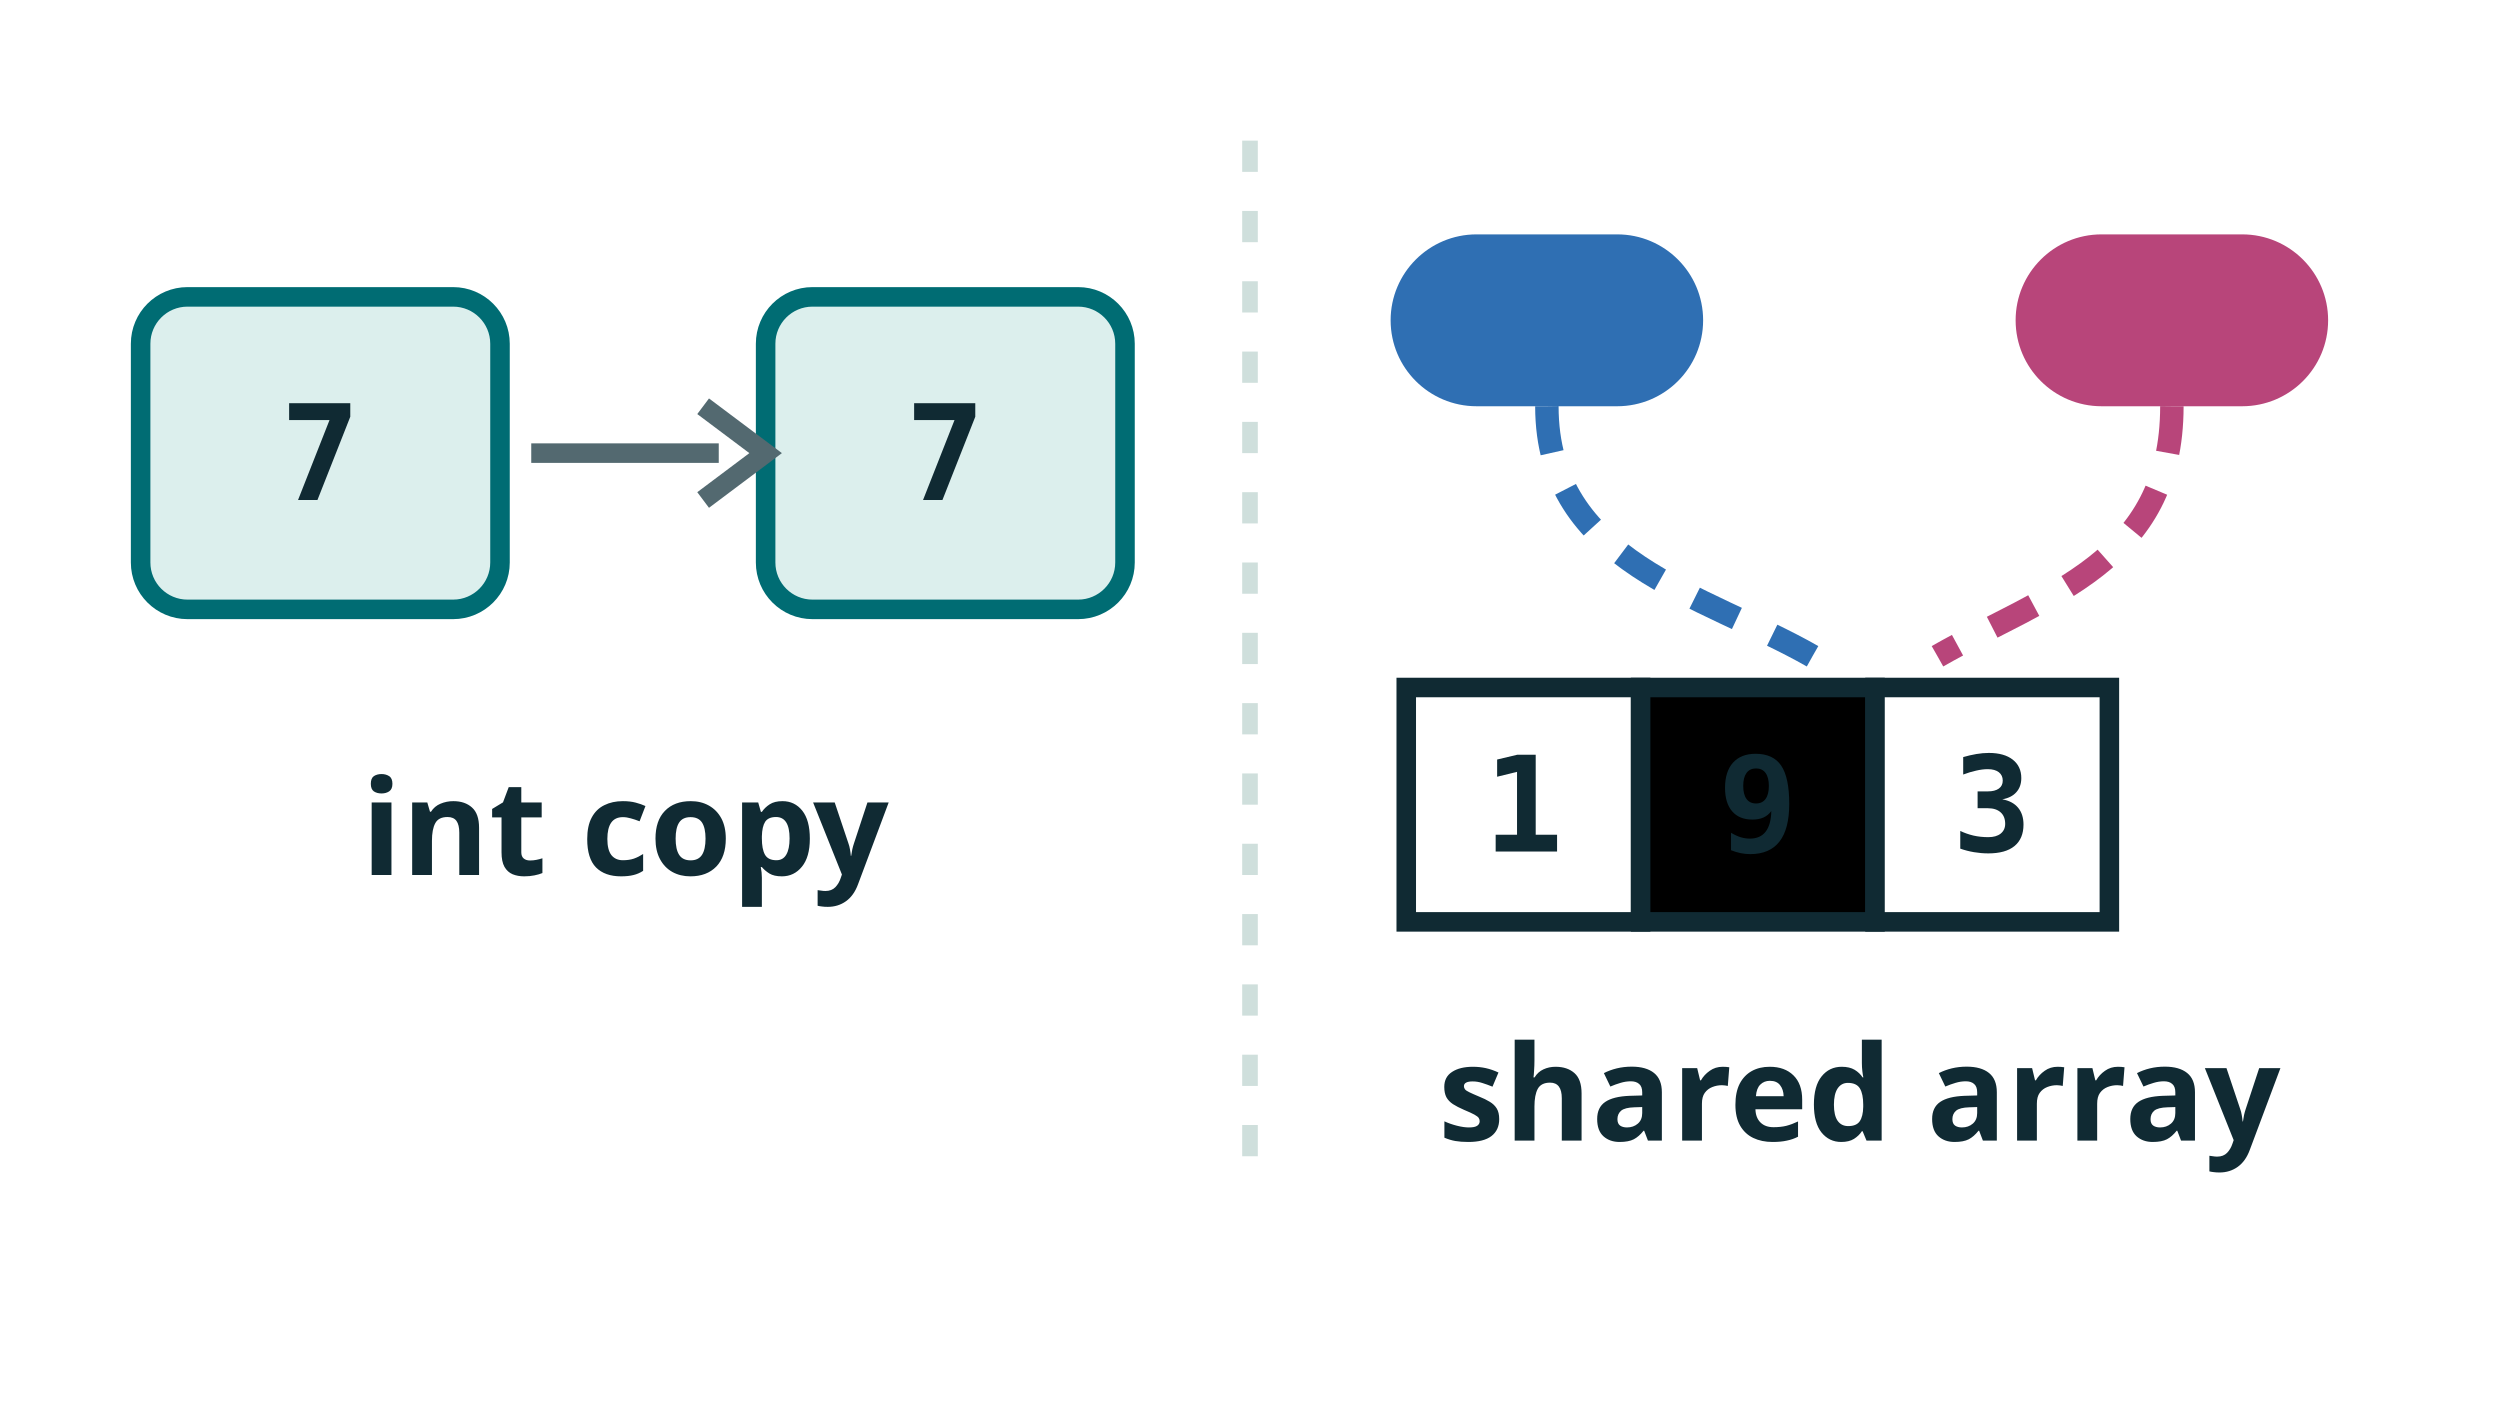
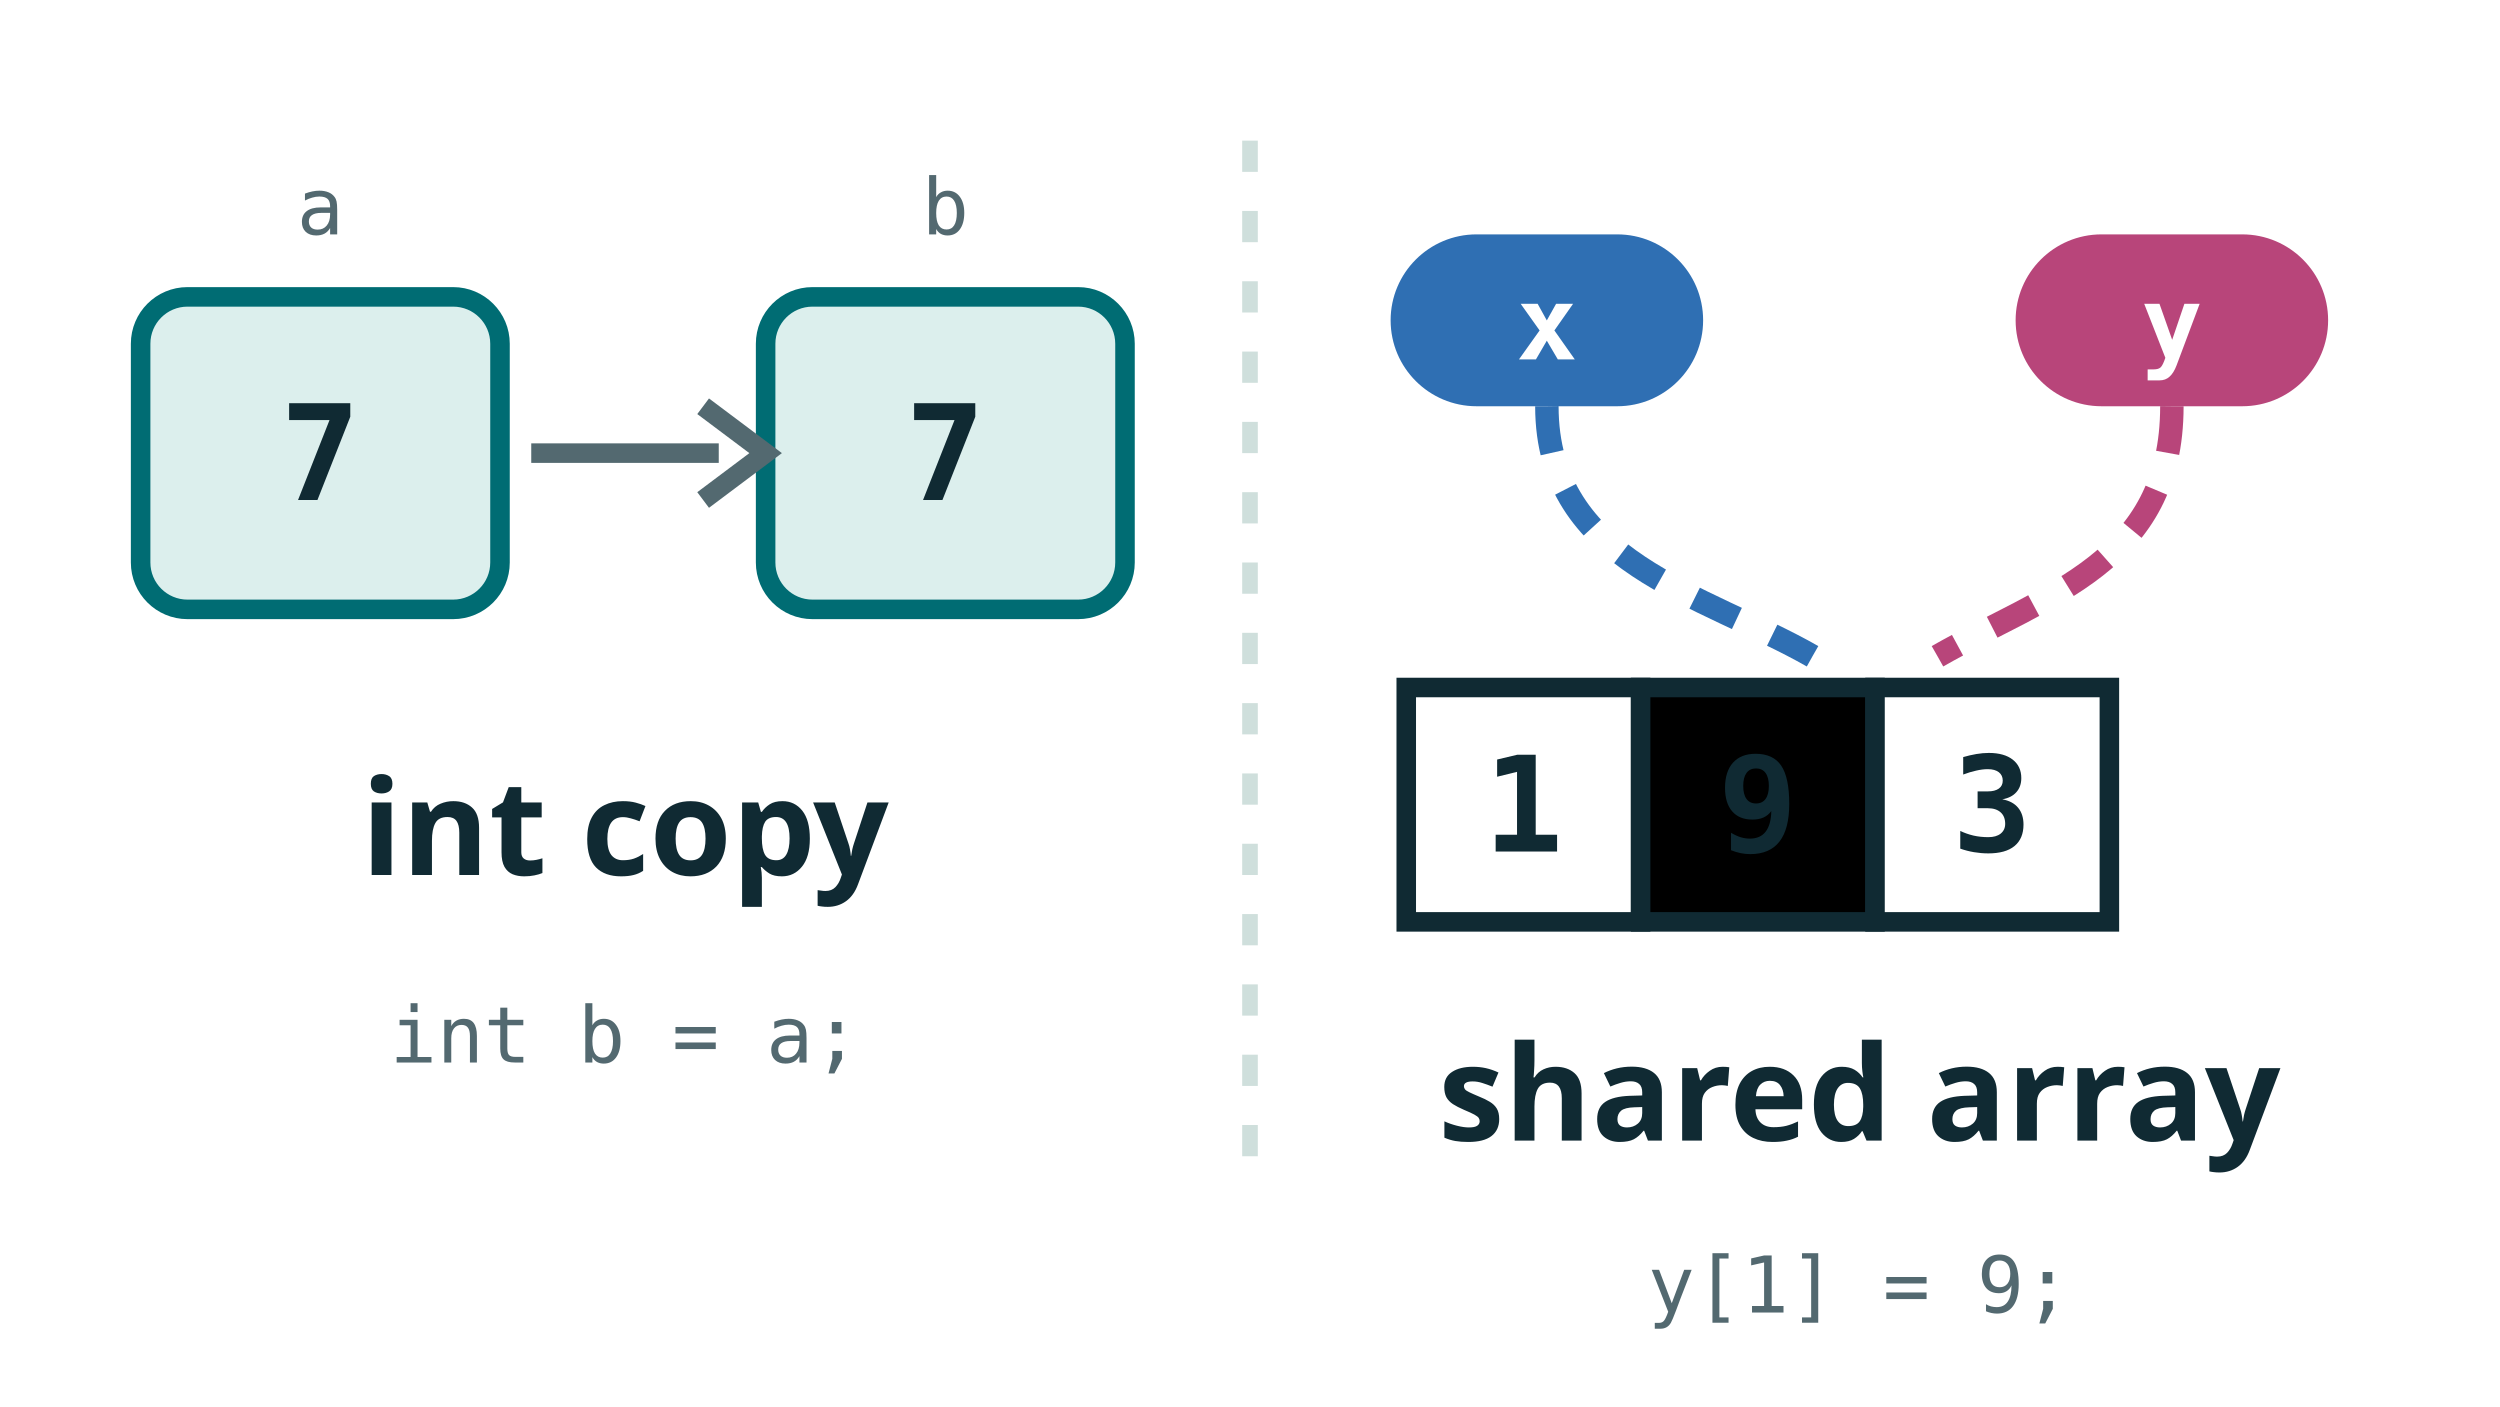
<svg xmlns="http://www.w3.org/2000/svg" viewBox="0 0 320 180" role="img" aria-label="Copying an int gives an independent value; copying a reference shares one object">
  <style>
.learn-core-java-language-fundamentals-t{font:600 17px system-ui,sans-serif;fill:var(--scene-ink,#102a33)}
.learn-core-java-language-fundamentals-n{font:700 17px ui-monospace,Menlo,monospace;fill:var(--scene-ink,#102a33)}
+ .learn-core-java-language-fundamentals-c{font:500 10px ui-monospace,Menlo,monospace;fill:var(--scene-muted,#536970)}
.learn-core-java-language-fundamentals-cell{animation:learn-core-java-language-fundamentals-flash 6s ease-in-out infinite;animation-delay:-3s}
.learn-core-java-language-fundamentals-p{stroke-dasharray:6 5;animation:learn-core-java-language-fundamentals-dash 1.2s linear infinite;animation-delay:-3s}
.learn-core-java-language-fundamentals-cp{animation:learn-core-java-language-fundamentals-hop 6s ease-in-out infinite;animation-delay:-3s}
@keyframes learn-core-java-language-fundamentals-flash{0%,35%{fill:var(--scene-card,#fff)}50%,85%{fill:var(--scene-warn,#a15c00);opacity:.9}100%{fill:var(--scene-card,#fff)}}
@keyframes learn-core-java-language-fundamentals-dash{to{stroke-dashoffset:-11}}
@keyframes learn-core-java-language-fundamentals-hop{0%,15%{transform:translateX(-34px);opacity:0}35%,100%{transform:translateX(0);opacity:1}}
</style>
  <rect width="320" height="180" fill="var(--scene-card,#fff)" />
  <path d="M160 18V148" stroke="var(--scene-line,#cfdfdc)" stroke-width="2" stroke-dasharray="4 5" />
  <g>
    <rect x="18" y="38" width="46" height="40" rx="6" fill="var(--scene-accent-soft,#dcefed)" stroke="var(--scene-accent,#006c73)" stroke-width="2.5" />
    <text class="learn-core-java-language-fundamentals-n" x="41" y="64" text-anchor="middle">7</text>
    <g class="learn-core-java-language-fundamentals-cp">
      <rect x="98" y="38" width="46" height="40" rx="6" fill="var(--scene-accent-soft,#dcefed)" stroke="var(--scene-accent,#006c73)" stroke-width="2.5" />
      <text class="learn-core-java-language-fundamentals-n" x="121" y="64" text-anchor="middle">7</text>
    </g>
    <path d="M68 58H92" stroke="var(--scene-muted,#536970)" stroke-width="2.5" />
    <path d="M90 52l8 6-8 6" fill="none" stroke="var(--scene-muted,#536970)" stroke-width="2.5" />
+     <text class="learn-core-java-language-fundamentals-c" x="41" y="30" text-anchor="middle">a</text>
+     <text class="learn-core-java-language-fundamentals-c" x="121" y="30" text-anchor="middle">b</text>
    <text class="learn-core-java-language-fundamentals-t" x="80" y="112" text-anchor="middle">int copy</text>
+     <text class="learn-core-java-language-fundamentals-c" x="80" y="136" text-anchor="middle">int b = a;</text>
  </g>
  <g>
    <rect x="178" y="30" width="40" height="22" rx="11" fill="var(--scene-ahead,#2f6fb3)" />
    <rect x="258" y="30" width="40" height="22" rx="11" fill="var(--scene-grow,#b8457a)" />
+     <g font-family="ui-monospace,Menlo,monospace" font-size="13" font-weight="700" text-anchor="middle" fill="var(--scene-card,#fff)">
+       <text x="198" y="46">x</text>
+       <text x="278" y="46">y</text>
+     </g>
    <path class="learn-core-java-language-fundamentals-p" d="M198 52C198 72 218 76 232 84" fill="none" stroke="var(--scene-ahead,#2f6fb3)" stroke-width="3" />
    <path class="learn-core-java-language-fundamentals-p" d="M278 52C278 72 262 76 248 84" fill="none" stroke="var(--scene-grow,#b8457a)" stroke-width="3" />
    <g stroke="var(--scene-ink,#102a33)" stroke-width="2.5">
      <rect x="180" y="88" width="30" height="30" fill="var(--scene-card,#fff)" />
      <rect class="learn-core-java-language-fundamentals-cell" x="210" y="88" width="30" height="30" />
      <rect x="240" y="88" width="30" height="30" fill="var(--scene-card,#fff)" />
    </g>
    <g class="learn-core-java-language-fundamentals-n" text-anchor="middle">
      <text x="195" y="109">1</text>
      <text x="225" y="109">9</text>
      <text x="255" y="109">3</text>
    </g>
    <text class="learn-core-java-language-fundamentals-t" x="238" y="146" text-anchor="middle">shared array</text>
+     <text class="learn-core-java-language-fundamentals-c" x="238" y="168" text-anchor="middle">y[1] = 9;</text>
  </g>
</svg>
